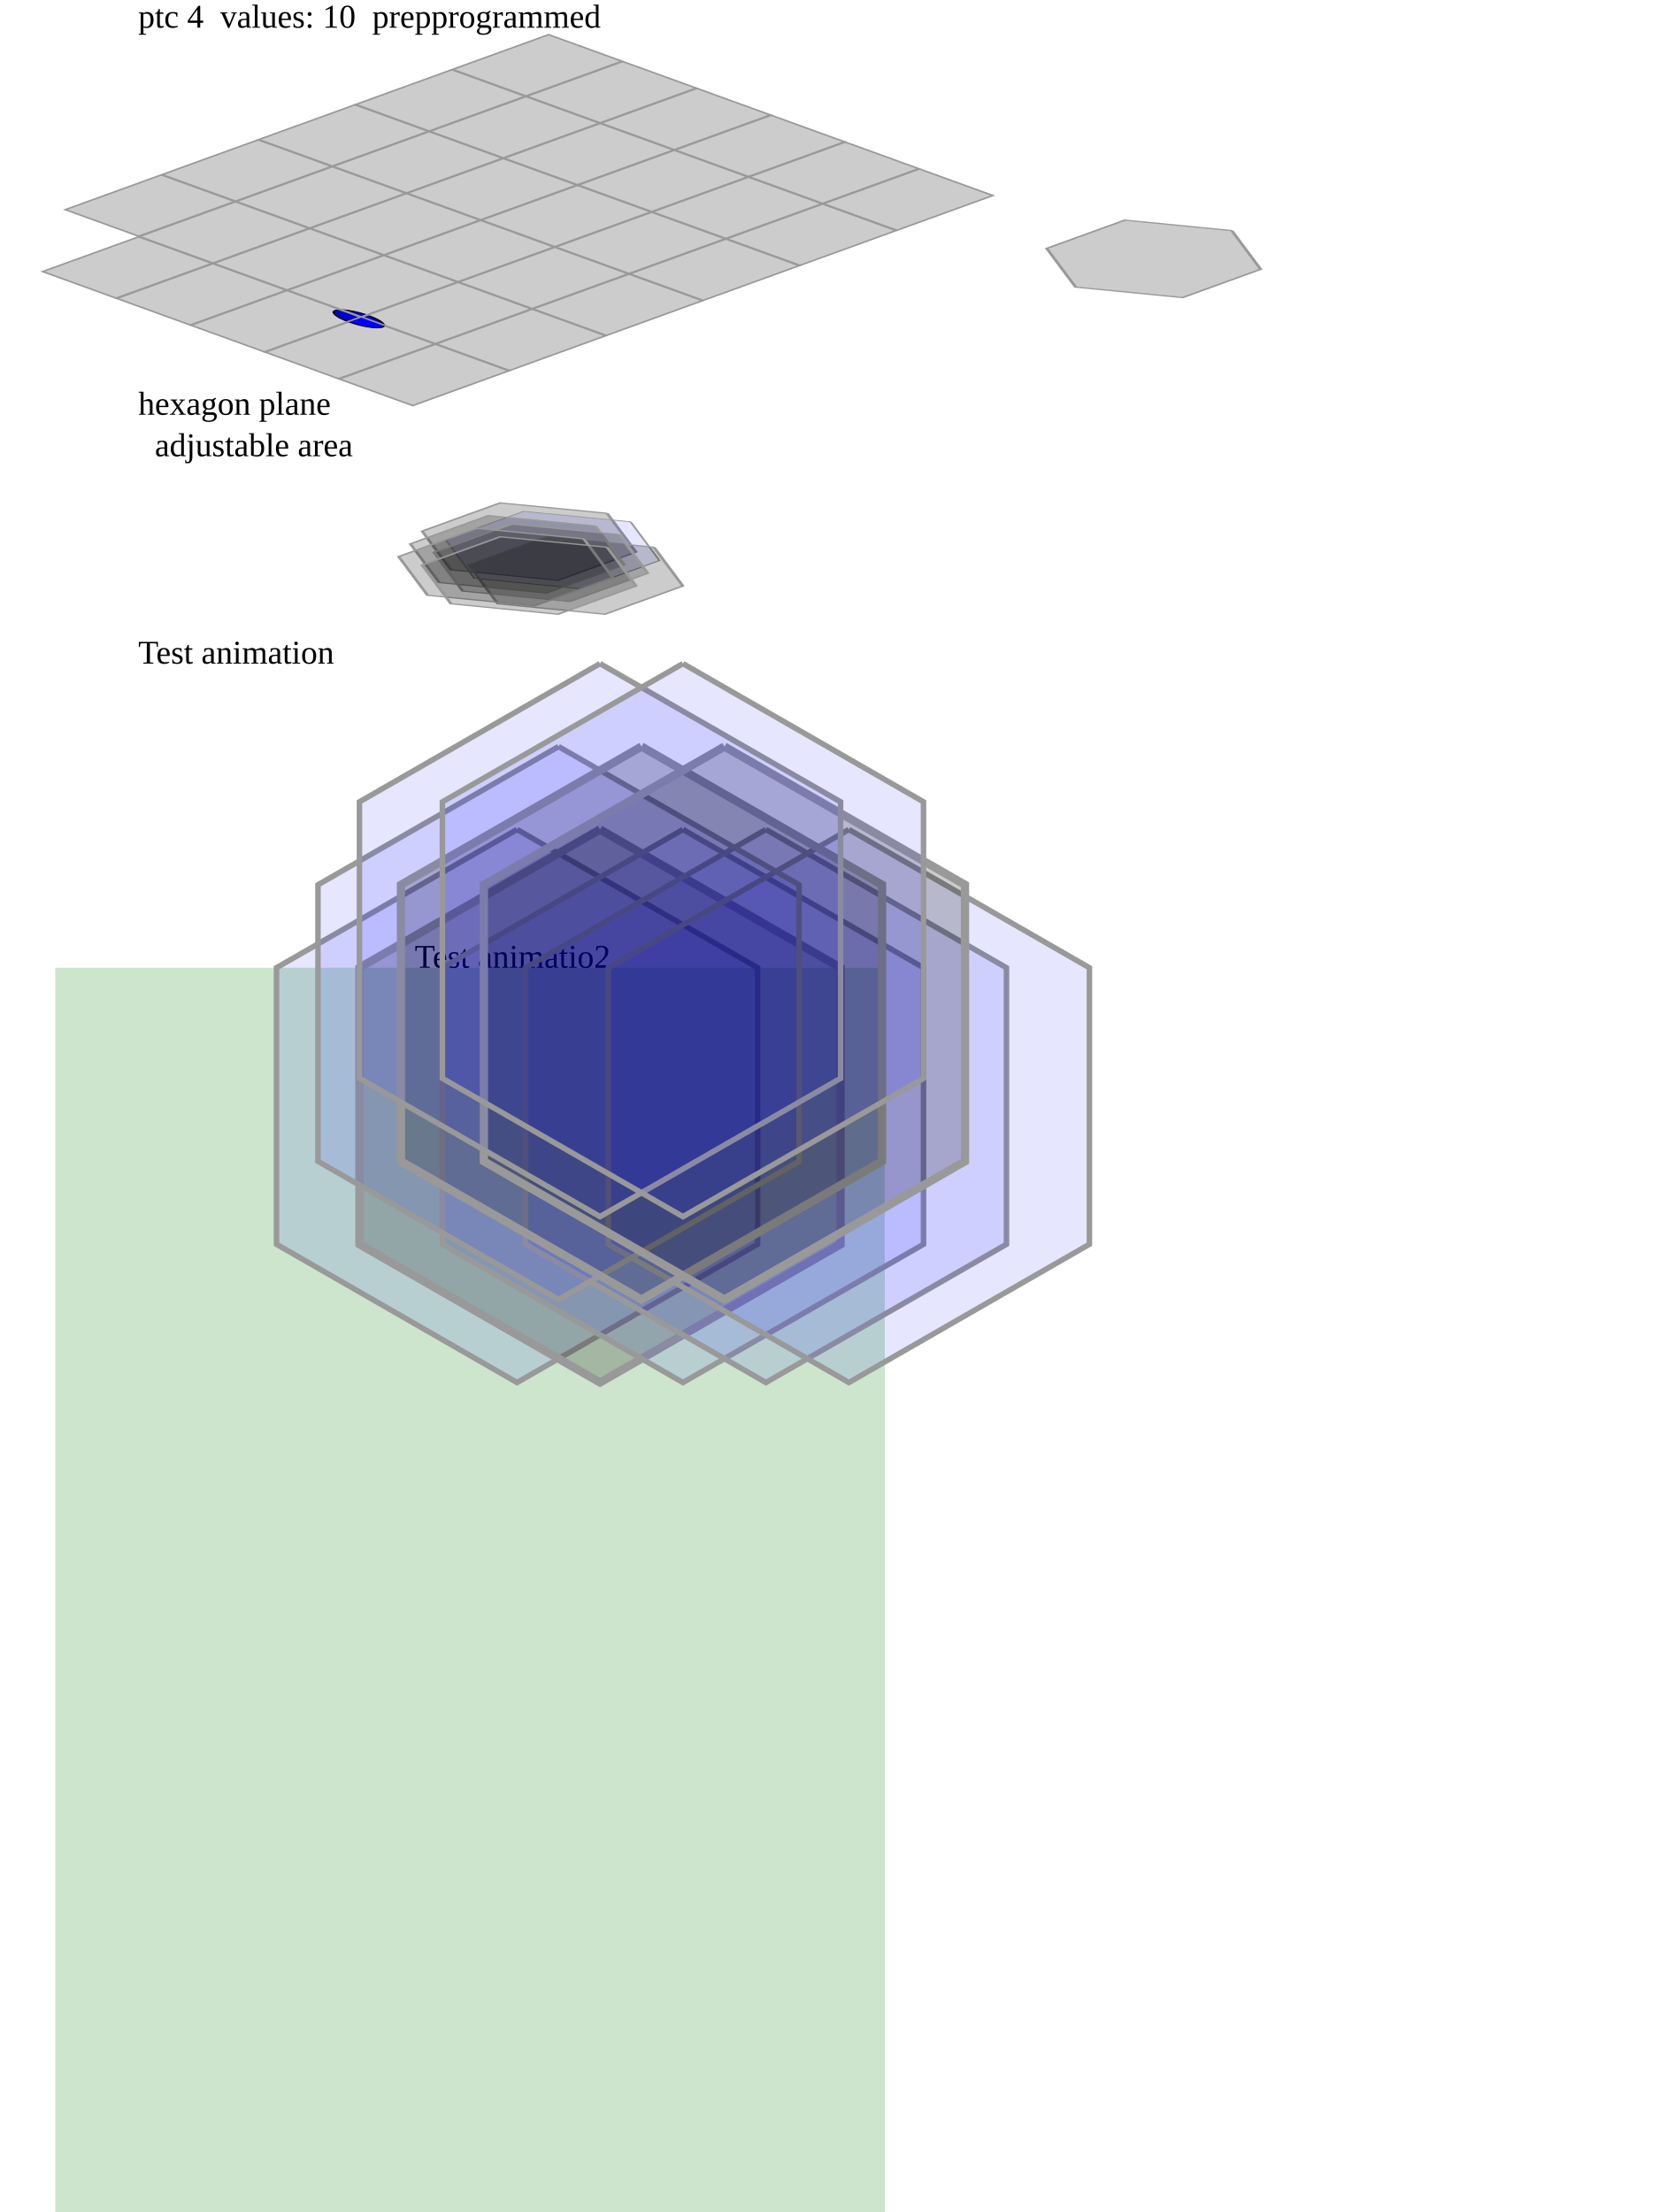
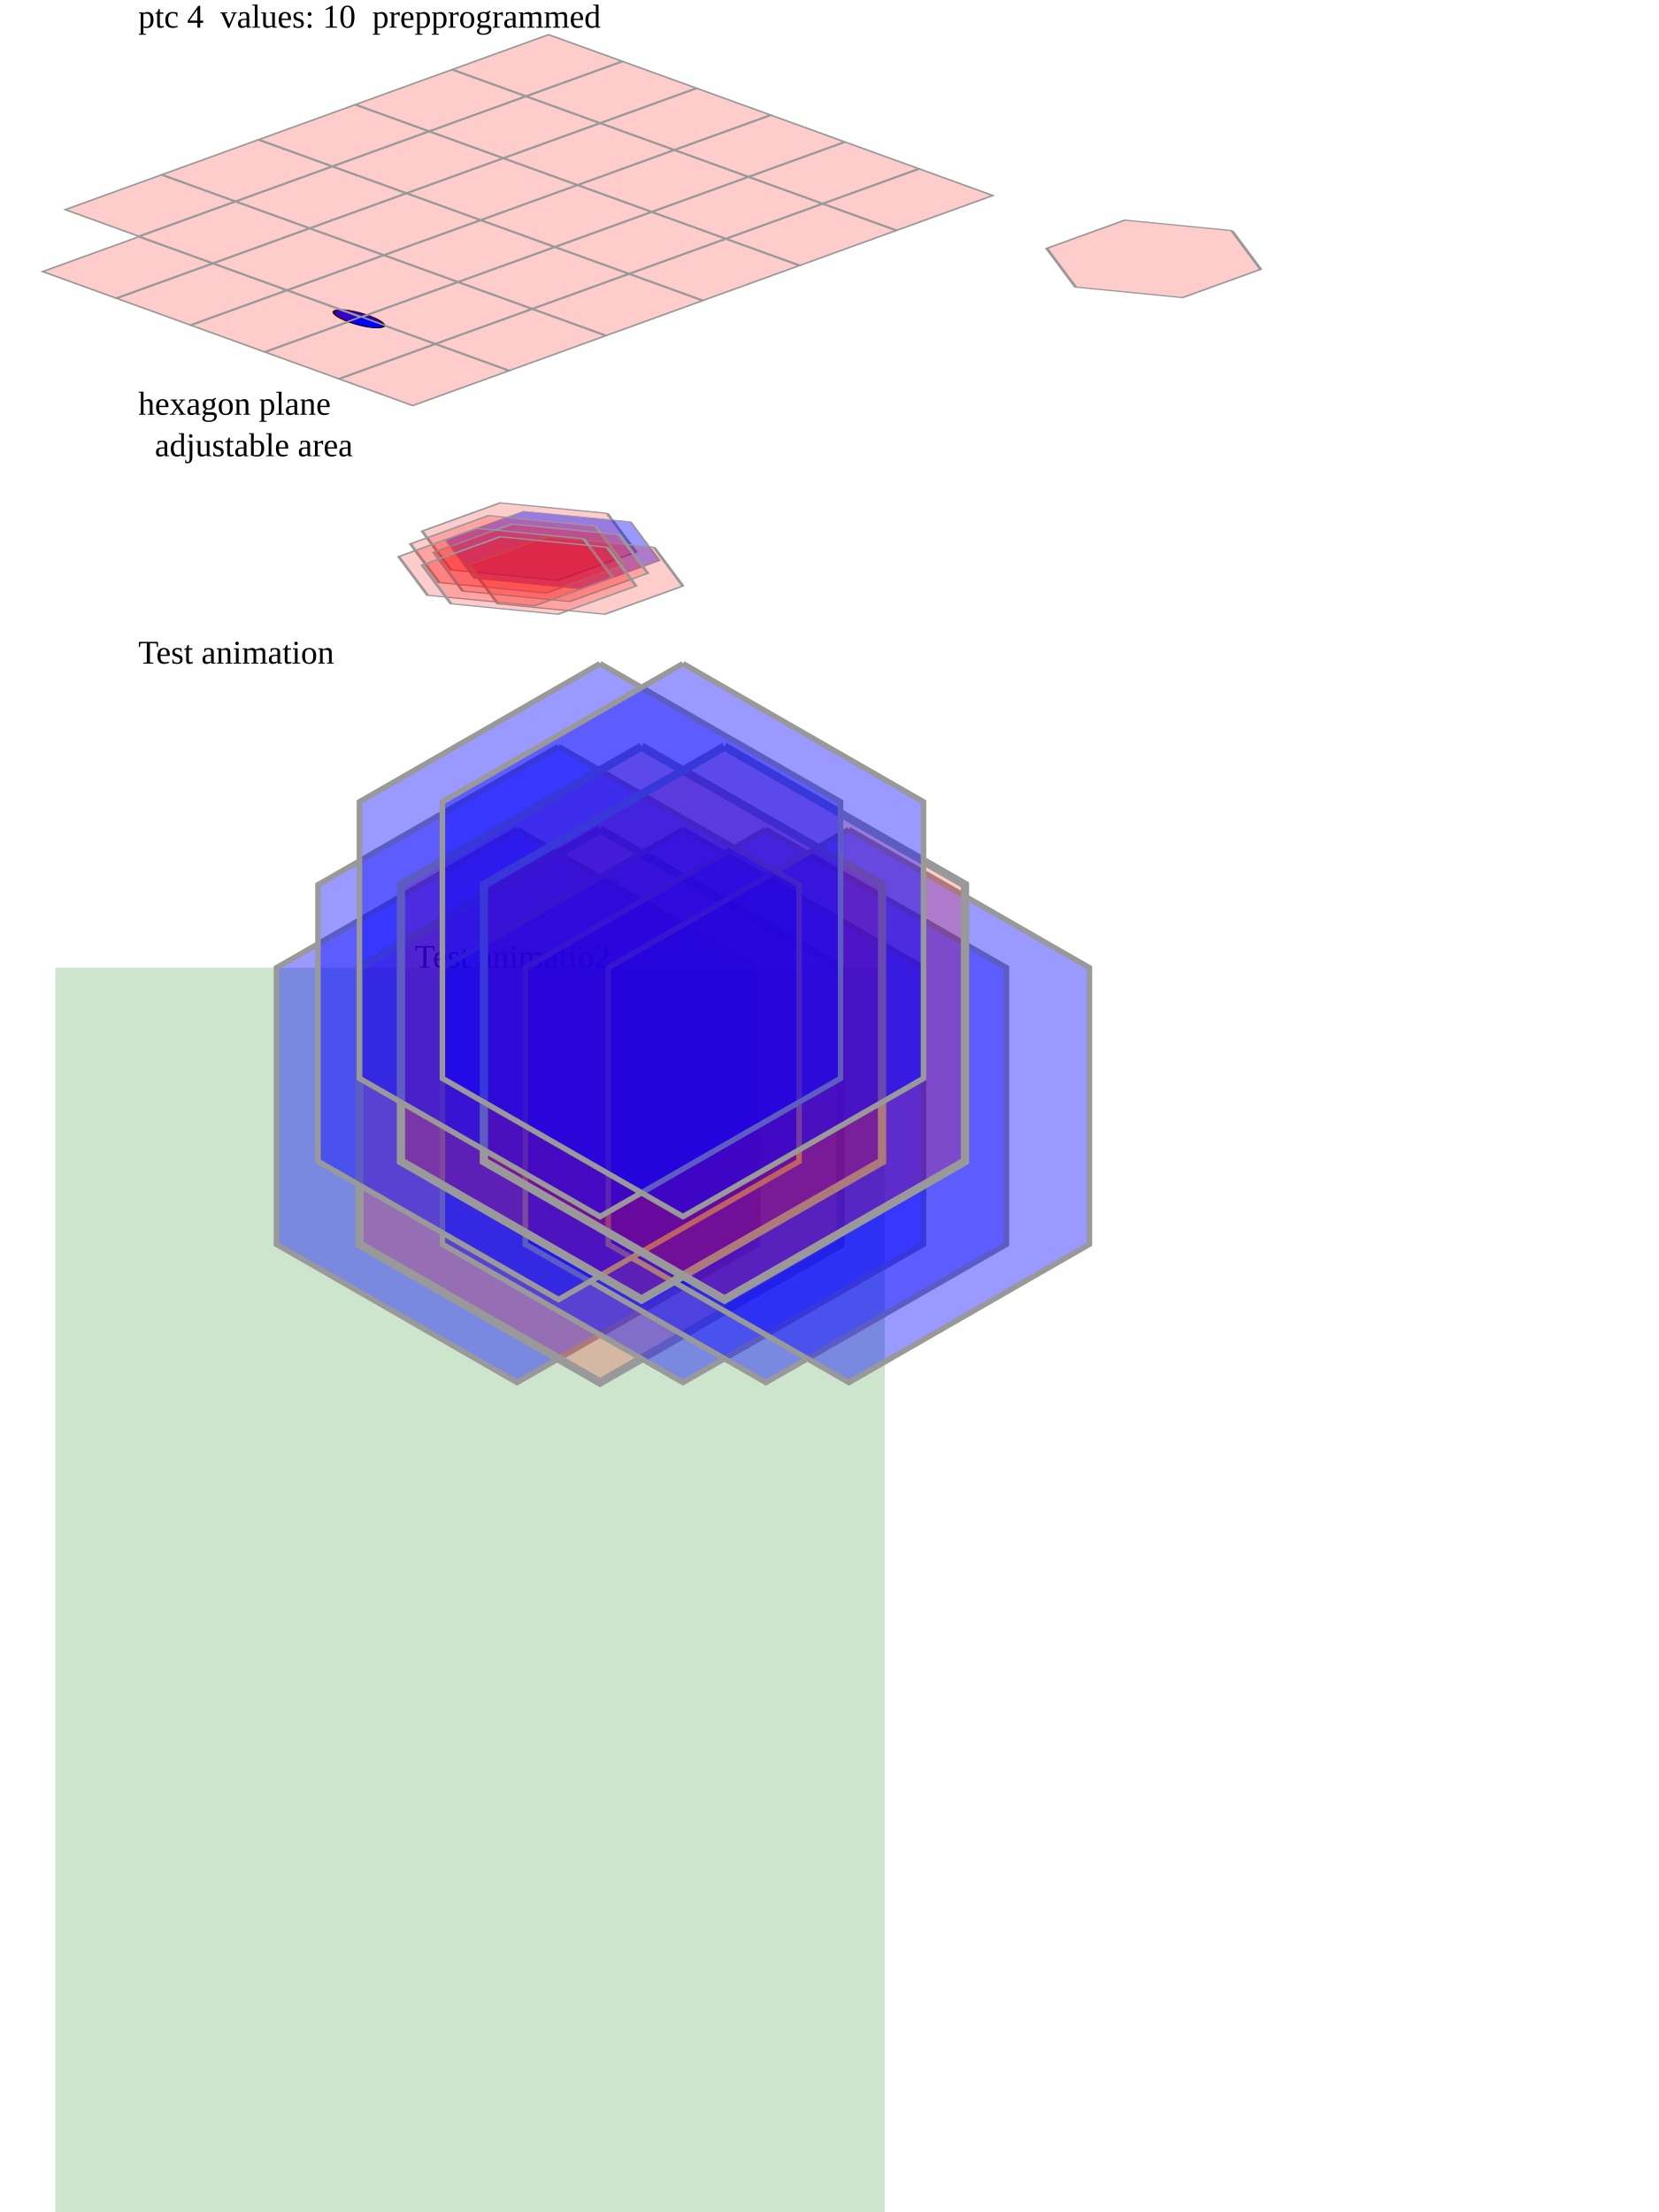
<svg xmlns="http://www.w3.org/2000/svg" id="root" xml:space="preserve" width="600" height="800">
  <text x="50" font-color="green" y="10">ptc 4 
values: 10 
prepprogrammed</text>
  <text x="50" y="150">hexagon plane</text>
  <text x="50" y="165">  adjustable area</text>
  <text x="50" y="240">Test animation</text>
  <rect id="go" x="20" y="350" width="300" height="650" style="fill:green;fill-opacity:0.2" />
  <g>
    <text x="20" y="480" font-size="10" />
  </g>
  <g>
    <text x="150" y="350">Test animatio2</text>
  </g>
  <style id="style4">
        .room{
-             fill:       lightred;
+             fill:       red;
            fill-opacity:0.2;
            stroke:     #999;
            stroke-width:   3;
            stroke-color:   blue;
        }
        .room:hover{
            fill:       lightblue;
            fill-opacity:0.5;
        }
        .hexa{
            fill:       blue;
-             fill-opacity:0.1;
+             fill-opacity:0.4;
            stroke:     #999;
            stroke-width:   2;
        }
        .hexa:hover{
            fill:       lightblue;
            fill-opacity:0.4;
        }
    </style>
  <g transform="translate(0,100)">
    <g transform="translate(100,200)">
      <polyline id="hexagon" points="87,0 174,50 174,150 87,200 0,150 0,50 87,0" class="hexa" />
      <animateTransform attributeName="transform" attributeType="XML" type="scale" from="1" to="0.2" additive="sum" begin="0.1s" dur="0.1s" fill="freeze" />
    </g>
    <g transform="translate(130,200)">
      <polyline id="hexagon" points="87,0 174,50 174,150 87,200 0,150 0,50 87,0" class="room" />
      <animateTransform attributeName="transform" attributeType="XML" type="scale" from="1" to="0.2" additive="sum" begin="0.1s" dur="0.1s" fill="freeze" />
    </g>
    <g transform="translate(160,200)">
      <polyline points="87,0 174,50 174,150 87,200 0,150 0,50 87,0" class="hexa" />
      <animateTransform attributeName="transform" attributeType="XML" type="scale" from="1" to="0.2" additive="sum" begin="0.1s" dur="0.1s" fill="freeze" />
    </g>
    <g transform="translate(190,200)">
      <polyline id="hexagon" points="87,0 174,50 174,150 87,200 0,150 0,50 87,0" class="hexa" />
      <animateTransform attributeName="transform" attributeType="XML" type="scale" from="1" to="0.2" additive="sum" begin="0.1s" dur="0.1s" fill="freeze" />
    </g>
    <g transform="translate(220,200)">
      <polyline id="hexagon" points="87,0 174,50 174,150 87,200 0,150 0,50 87,0" class="hexa" />
      <animateTransform attributeName="transform" attributeType="XML" type="scale" from="1" to="0.2" additive="sum" begin="0.1s" dur="0.1s" fill="freeze" />
    </g>
    <g transform="translate(115,170)">
      <polyline id="hexagon" points="87,0 174,50 174,150 87,200 0,150 0,50 87,0" class="hexa" />
      <animateTransform attributeName="transform" attributeType="XML" type="scale" from="1" to="0.2" additive="sum" begin="0.1s" dur="0.1s" fill="freeze" />
    </g>
    <g transform="translate(145,170)">
      <polyline id="hexagon" points="87,0 174,50 174,150 87,200 0,150 0,50 87,0" class="room" />
      <animateTransform attributeName="transform" attributeType="XML" type="scale" from="1" to="0.2" additive="sum" begin="0.1s" dur="0.1s" fill="freeze" />
    </g>
    <g transform="translate(175,170)">
      <polyline id="hexagon" points="87,0 174,50 174,150 87,200 0,150 0,50 87,0" class="room" />
      <animateTransform attributeName="transform" attributeType="XML" type="scale" from="1" to="0.2" additive="sum" begin="0.1s" dur="0.1s" fill="freeze" />
    </g>
    <g transform="translate(130,140)">
      <polyline id="hexagon" points="87,0 174,50 174,150 87,200 0,150 0,50 87,0" class="hexa" />
      <animateTransform attributeName="transform" attributeType="XML" type="scale" from="1" to="0.2" additive="sum" begin="0.1s" dur="0.1s" fill="freeze" />
    </g>
    <g transform="translate(160,140)">
      <polyline id="hexagon" points="87,0 174,50 174,150 87,200 0,150 0,50 87,0" class="hexa" />
      <animateTransform attributeName="transform" attributeType="XML" type="scale" from="1" to="0.2" additive="sum" begin="0.1s" dur="0.1s" fill="freeze" />
    </g>
  </g>
  <g transform="matrix(0.2823838,0.1022555,-0.2823838,0.1022555,420.923,74.49549)">
    <polyline id="hexagon" points="87,0 174,50 174,150 87,200 0,150 0,50 87,0" class="room" />
    <g transform="translate(100,900)">
      <polyline id="hexagon" points="87,0 174,50 174,150 87,200 0,150 0,50 87,0" class="room" />
      <animateTransform attributeName="transform" attributeType="XML" type="scale" from="0.1" to="0.8" additive="sum" begin="0.1s" dur="0.1s" fill="freeze" />
    </g>
    <g transform="translate(130,900)">
      <polyline points="87,0 174,50 174,150 87,200 0,150 0,50 87,0" class="hexa" />
      <animateTransform attributeName="transform" attributeType="XML" type="scale" from="0.1" to="0.8" additive="sum" begin="0.1s" dur="0.1s" fill="freeze" />
    </g>
    <g transform="translate(190,930)">
      <polyline id="hexagon" points="87,0 174,50 174,150 87,200 0,150 0,50 87,0" class="room" />
      <animateTransform attributeName="transform" attributeType="XML" type="scale" from="0.1" to="0.8" additive="sum" begin="0.1s" dur="0.1s" fill="freeze" />
    </g>
    <g transform="translate(115,930)">
      <polyline id="hexagon" points="87,0 174,50 174,150 87,200 0,150 0,50 87,0" class="room" />
      <animateTransform attributeName="transform" attributeType="XML" type="scale" from="0.1" to="0.8" additive="sum" begin="0.1s" dur="0.1s" fill="freeze" />
    </g>
    <g transform="translate(145,930)">
      <polyline id="hexagon" points="87,0 174,50 174,150 87,200 0,150 0,50 87,0" class="room" />
      <animateTransform attributeName="transform" attributeType="XML" type="scale" from="0.1" to="0.8" additive="sum" begin="0.1s" dur="0.1s" fill="freeze" />
    </g>
    <g transform="translate(130,960)">
      <polyline id="hexagon" points="87,0 174,50 174,150 87,200 0,150 0,50 87,0" class="room" />
      <animateTransform attributeName="transform" attributeType="XML" type="scale" from="0.1" to="0.8" additive="sum" begin="0.1s" dur="0.1s" fill="freeze" />
    </g>
    <g transform="translate(160, 960)">
      <polyline id="hexagon" points="87,0 174,50 174,150 87,200 0,150 0,50 87,0" class="room" />
      <animateTransform attributeName="transform" attributeType="XML" type="scale" from="0.1" to="0.8" additive="sum" begin="0.1s" dur="0.1s" fill="freeze" />
    </g>
    <rect class="room" width="94" height="123" x="-222" y="711" />
    <rect class="room" y="711" x="-317" height="123" width="94" />
    <ellipse cx="-316" cy="715" rx="30" ry="12" stroke="black" stroke-width="2px" style="fill:blue">
      <animateColor attributeName="fill" attributeType="CSS" from="blue" to="lime" begin="1s" dur="6s" repeatCount="indefinite" />
    </ellipse>
    <rect class="room" width="94" height="123" x="-412" y="711" />
    <rect class="room" y="711" x="-507" height="123" width="94" />
    <rect class="room" width="94" height="123" x="-602" y="711" />
    <rect class="room" width="94" height="123" x="-222" y="587" />
    <rect class="room" y="587" x="-317" height="123" width="94" />
    <rect class="room" width="94" height="123" x="-412" y="587" />
    <rect class="room" y="587" x="-507" height="123" width="94" />
    <rect class="room" width="94" height="123" x="-602" y="587" />
    <rect class="room" y="587" x="-697" height="123" width="94" />
    <rect class="room" width="94" height="123" x="-222" y="463" />
    <rect class="room" y="463" x="-317" height="123" width="94" />
    <rect class="room" width="94" height="123" x="-412" y="463" />
    <rect class="room" y="463" x="-507" height="123" width="94" />
    <rect class="room" width="94" height="123" x="-602" y="463" />
    <rect class="room" y="463" x="-697" height="123" width="94" />
    <rect class="room" id="rect3843" width="94" height="123" x="-222" y="339" />
    <rect class="room" y="339" x="-317" height="123" width="94" />
    <rect class="room" id="rect3847" width="94" height="123" x="-412" y="339" />
    <rect class="room" y="339" x="-507" height="123" width="94" id="rect3849" />
    <rect class="room" id="rect3851" width="94" height="123" x="-602" y="339" />
    <rect class="room" y="339" x="-697" height="123" width="94" id="rect3853" />
    <rect class="room" id="rect3855" width="94" height="123" x="-222" y="215" />
    <rect class="room" y="215" x="-317" height="123" width="94" id="rect3857" />
    <rect class="room" id="rect3859" width="94" height="123" x="-412" y="215" />
    <rect class="room" y="215" x="-507" height="123" width="94" id="rect3861" />
    <rect class="room" id="rect3863" width="94" height="123" x="-602" y="215" />
    <rect class="room" y="215" x="-697" height="123" width="94" id="rect3865" />
    <rect class="room" id="rect3867" width="94" height="123" x="-222" y="91" />
    <rect class="room" y="91" x="-317" height="123" width="94" id="rect3869" />
    <rect class="room" id="rect3871" width="94" height="123" x="-412" y="91" />
    <rect class="room" y="91" x="-507" height="123" width="94" id="rect3873" />
    <rect class="room" id="rect3875" width="94" height="123" x="-602" y="91" />
    <rect class="room" y="91" x="-697" height="123" width="94" id="rect3877" />
  </g>
</svg>
